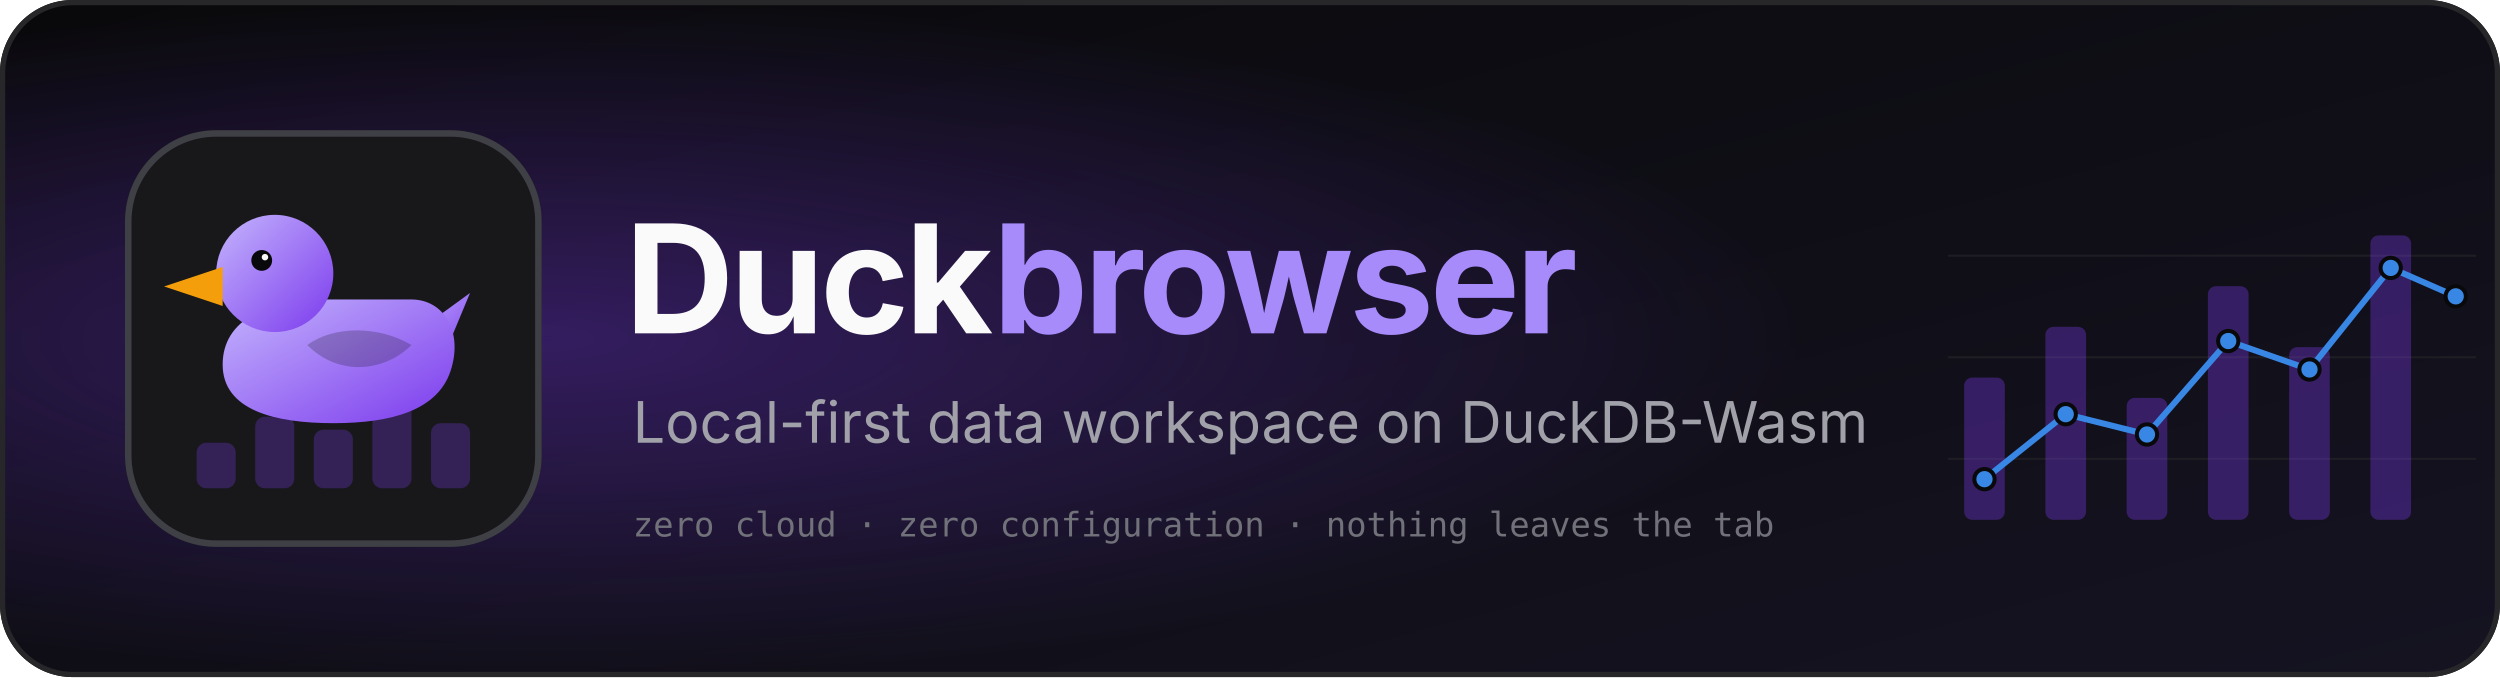
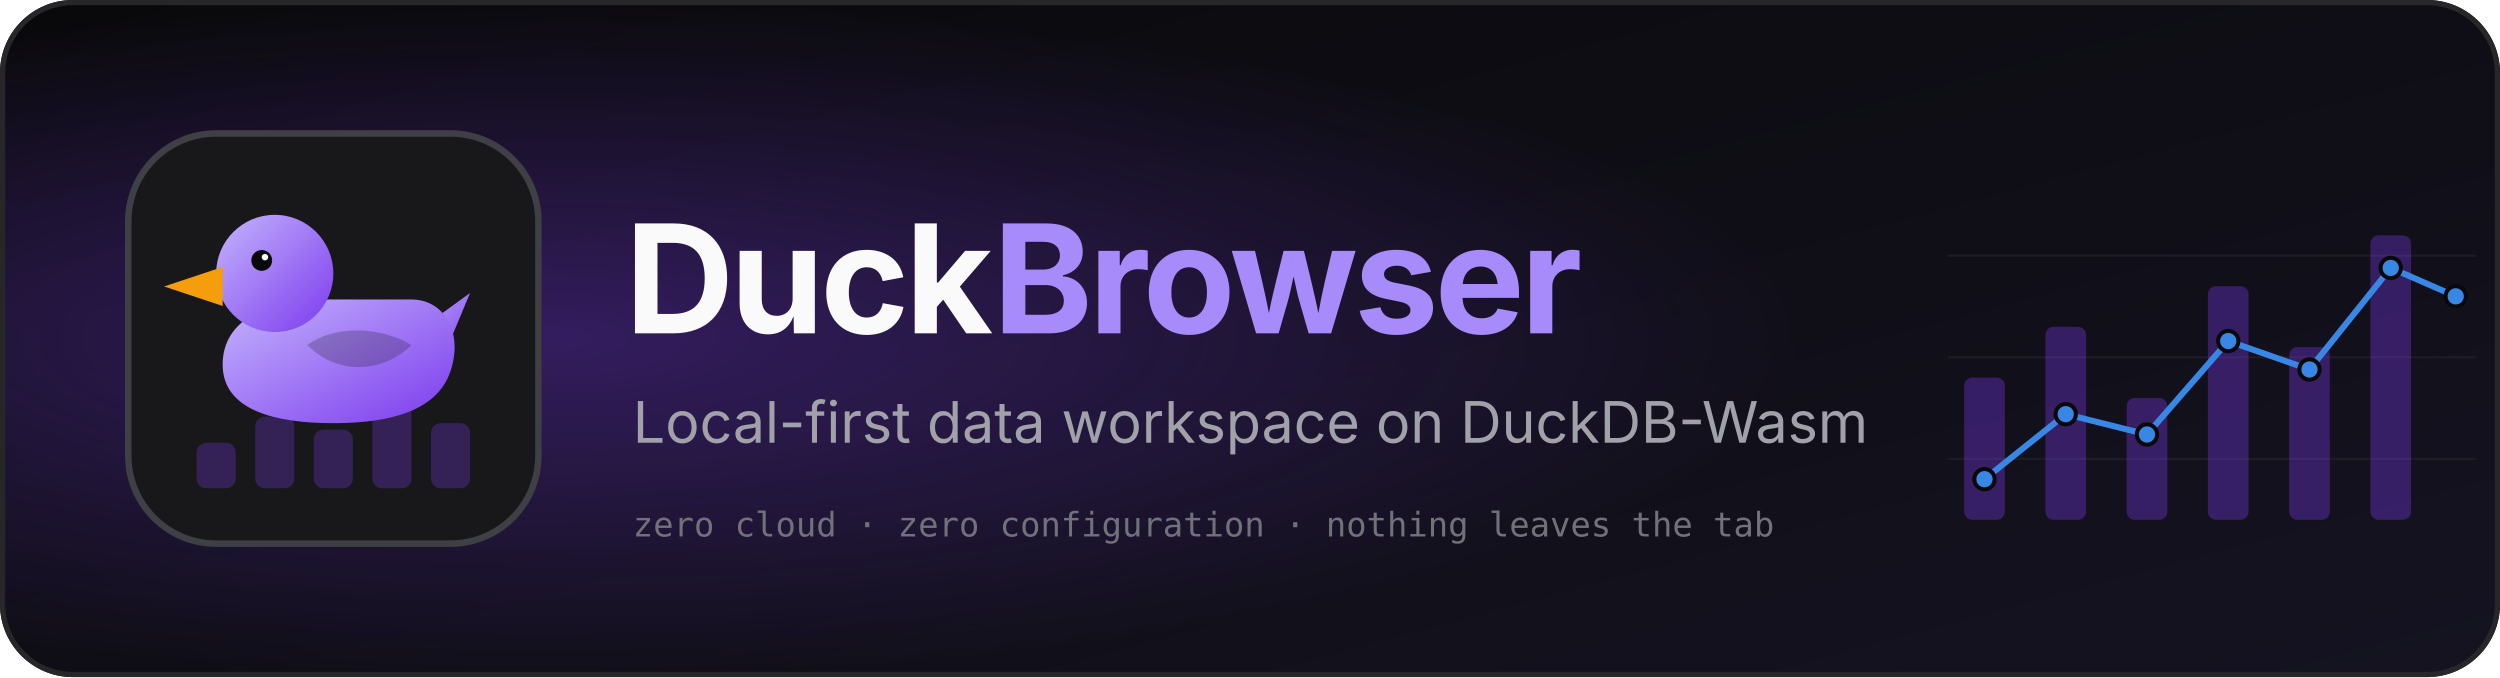
- <svg xmlns="http://www.w3.org/2000/svg" viewBox="0 0 960 260" width="960" height="260" role="img" aria-label="Duckbrowser — local-first data workspace on DuckDB-Wasm">
+ <svg xmlns="http://www.w3.org/2000/svg" viewBox="0 0 960 260" width="960" height="260" role="img" aria-label="DuckBrowser — local-first data workspace on DuckDB-Wasm">
  <defs>
    <linearGradient id="bg" x1="0" y1="0" x2="1" y2="1">
      <stop offset="0" stop-color="#09090b" />
      <stop offset="1" stop-color="#151321" />
    </linearGradient>
    <linearGradient id="g" x1="0" y1="0" x2="1" y2="1">
      <stop offset="0" stop-color="#c4b5fd" />
      <stop offset="1" stop-color="#7c3aed" />
    </linearGradient>
    <radialGradient id="glow" cx="0.22" cy="0.5" r="0.5">
      <stop offset="0" stop-color="#7c3aed" stop-opacity="0.35" />
      <stop offset="1" stop-color="#7c3aed" stop-opacity="0" />
    </radialGradient>
  </defs>
  <rect width="960" height="260" rx="28" fill="url(#bg)" />
  <rect width="960" height="260" rx="28" fill="url(#glow)" />
  <rect x="1" y="1" width="958" height="258" rx="27" fill="none" stroke="#27272a" stroke-width="2" />
  <g transform="translate(748,28) scale(0.78)">
    <g stroke="#27272a" stroke-width="1" opacity="0.6">
      <line x1="0" y1="90" x2="260" y2="90" />
      <line x1="0" y1="140" x2="260" y2="140" />
      <line x1="0" y1="190" x2="260" y2="190" />
    </g>
    <g fill="#7c3aed" opacity="0.35">
      <rect x="8" y="150" width="20" height="70" rx="4" />
      <rect x="48" y="125" width="20" height="95" rx="4" />
      <rect x="88" y="160" width="20" height="60" rx="4" />
      <rect x="128" y="105" width="20" height="115" rx="4" />
      <rect x="168" y="135" width="20" height="85" rx="4" />
      <rect x="208" y="80" width="20" height="140" rx="4" />
    </g>
    <path d="M18 200 L58 168 L98 178 L138 132 L178 146 L218 96 L250 110" fill="none" stroke="#3987e5" stroke-width="3" stroke-linejoin="round" stroke-linecap="round" />
    <g fill="#3987e5" stroke="#09090b" stroke-width="2">
      <circle cx="18" cy="200" r="5" />
      <circle cx="58" cy="168" r="5" />
      <circle cx="98" cy="178" r="5" />
      <circle cx="138" cy="132" r="5" />
      <circle cx="178" cy="146" r="5" />
      <circle cx="218" cy="96" r="5" />
      <circle cx="250" cy="110" r="5" />
    </g>
  </g>
  <g transform="translate(48,50) scale(1.25)">
    <rect width="128" height="128" rx="28" fill="#18181b" />
    <rect x="1" y="1" width="126" height="126" rx="27" fill="none" stroke="#3f3f46" stroke-width="2" />
    <g fill="#7c3aed" opacity="0.28">
      <rect x="22" y="96" width="12" height="14" rx="3" />
      <rect x="40" y="88" width="12" height="22" rx="3" />
      <rect x="58" y="92" width="12" height="18" rx="3" />
      <rect x="76" y="82" width="12" height="28" rx="3" />
      <rect x="94" y="90" width="12" height="20" rx="3" />
    </g>
    <path d="M84 66 L106 50 L96 74 Z" fill="url(#g)" />
    <path d="M30 72 C30 58 44 52 62 52 L88 52 C98 52 104 62 100 74 C96 86 82 90 64 90 C46 90 30 86 30 72 Z" fill="url(#g)" />
    <circle cx="46" cy="44" r="18" fill="url(#g)" />
    <path d="M30 42 L12 48 L30 54 Z" fill="#f59e0b" />
    <circle cx="42" cy="40" r="3.2" fill="#09090b" />
    <circle cx="43" cy="39" r="1" fill="#fafafa" />
    <path d="M56 66 C64 60 78 60 88 66 C80 74 66 76 56 66 Z" fill="#09090b" opacity="0.22" />
  </g>
-   <text x="240" y="128" font-family="-apple-system, 'Segoe UI', Inter, Roboto, Helvetica, Arial, sans-serif" font-size="58" font-weight="700" letter-spacing="-1.5" fill="#fafafa">Duck<tspan fill="#a78bfa">browser</tspan>
+   <text x="240" y="128" font-family="-apple-system, 'Segoe UI', Inter, Roboto, Helvetica, Arial, sans-serif" font-size="58" font-weight="700" letter-spacing="-1.5" fill="#fafafa">Duck<tspan fill="#a78bfa">Browser</tspan>
  </text>
  <text x="243" y="170" font-family="-apple-system, 'Segoe UI', Inter, Roboto, Helvetica, Arial, sans-serif" font-size="22" fill="#a1a1aa">Local-first data workspace on DuckDB-Wasm</text>
  <g font-family="ui-monospace, Menlo, Consolas, monospace" font-size="13" fill="#71717a">
    <text x="243" y="206">zero cloud · zero configuration · nothing leaves the tab</text>
  </g>
</svg>
